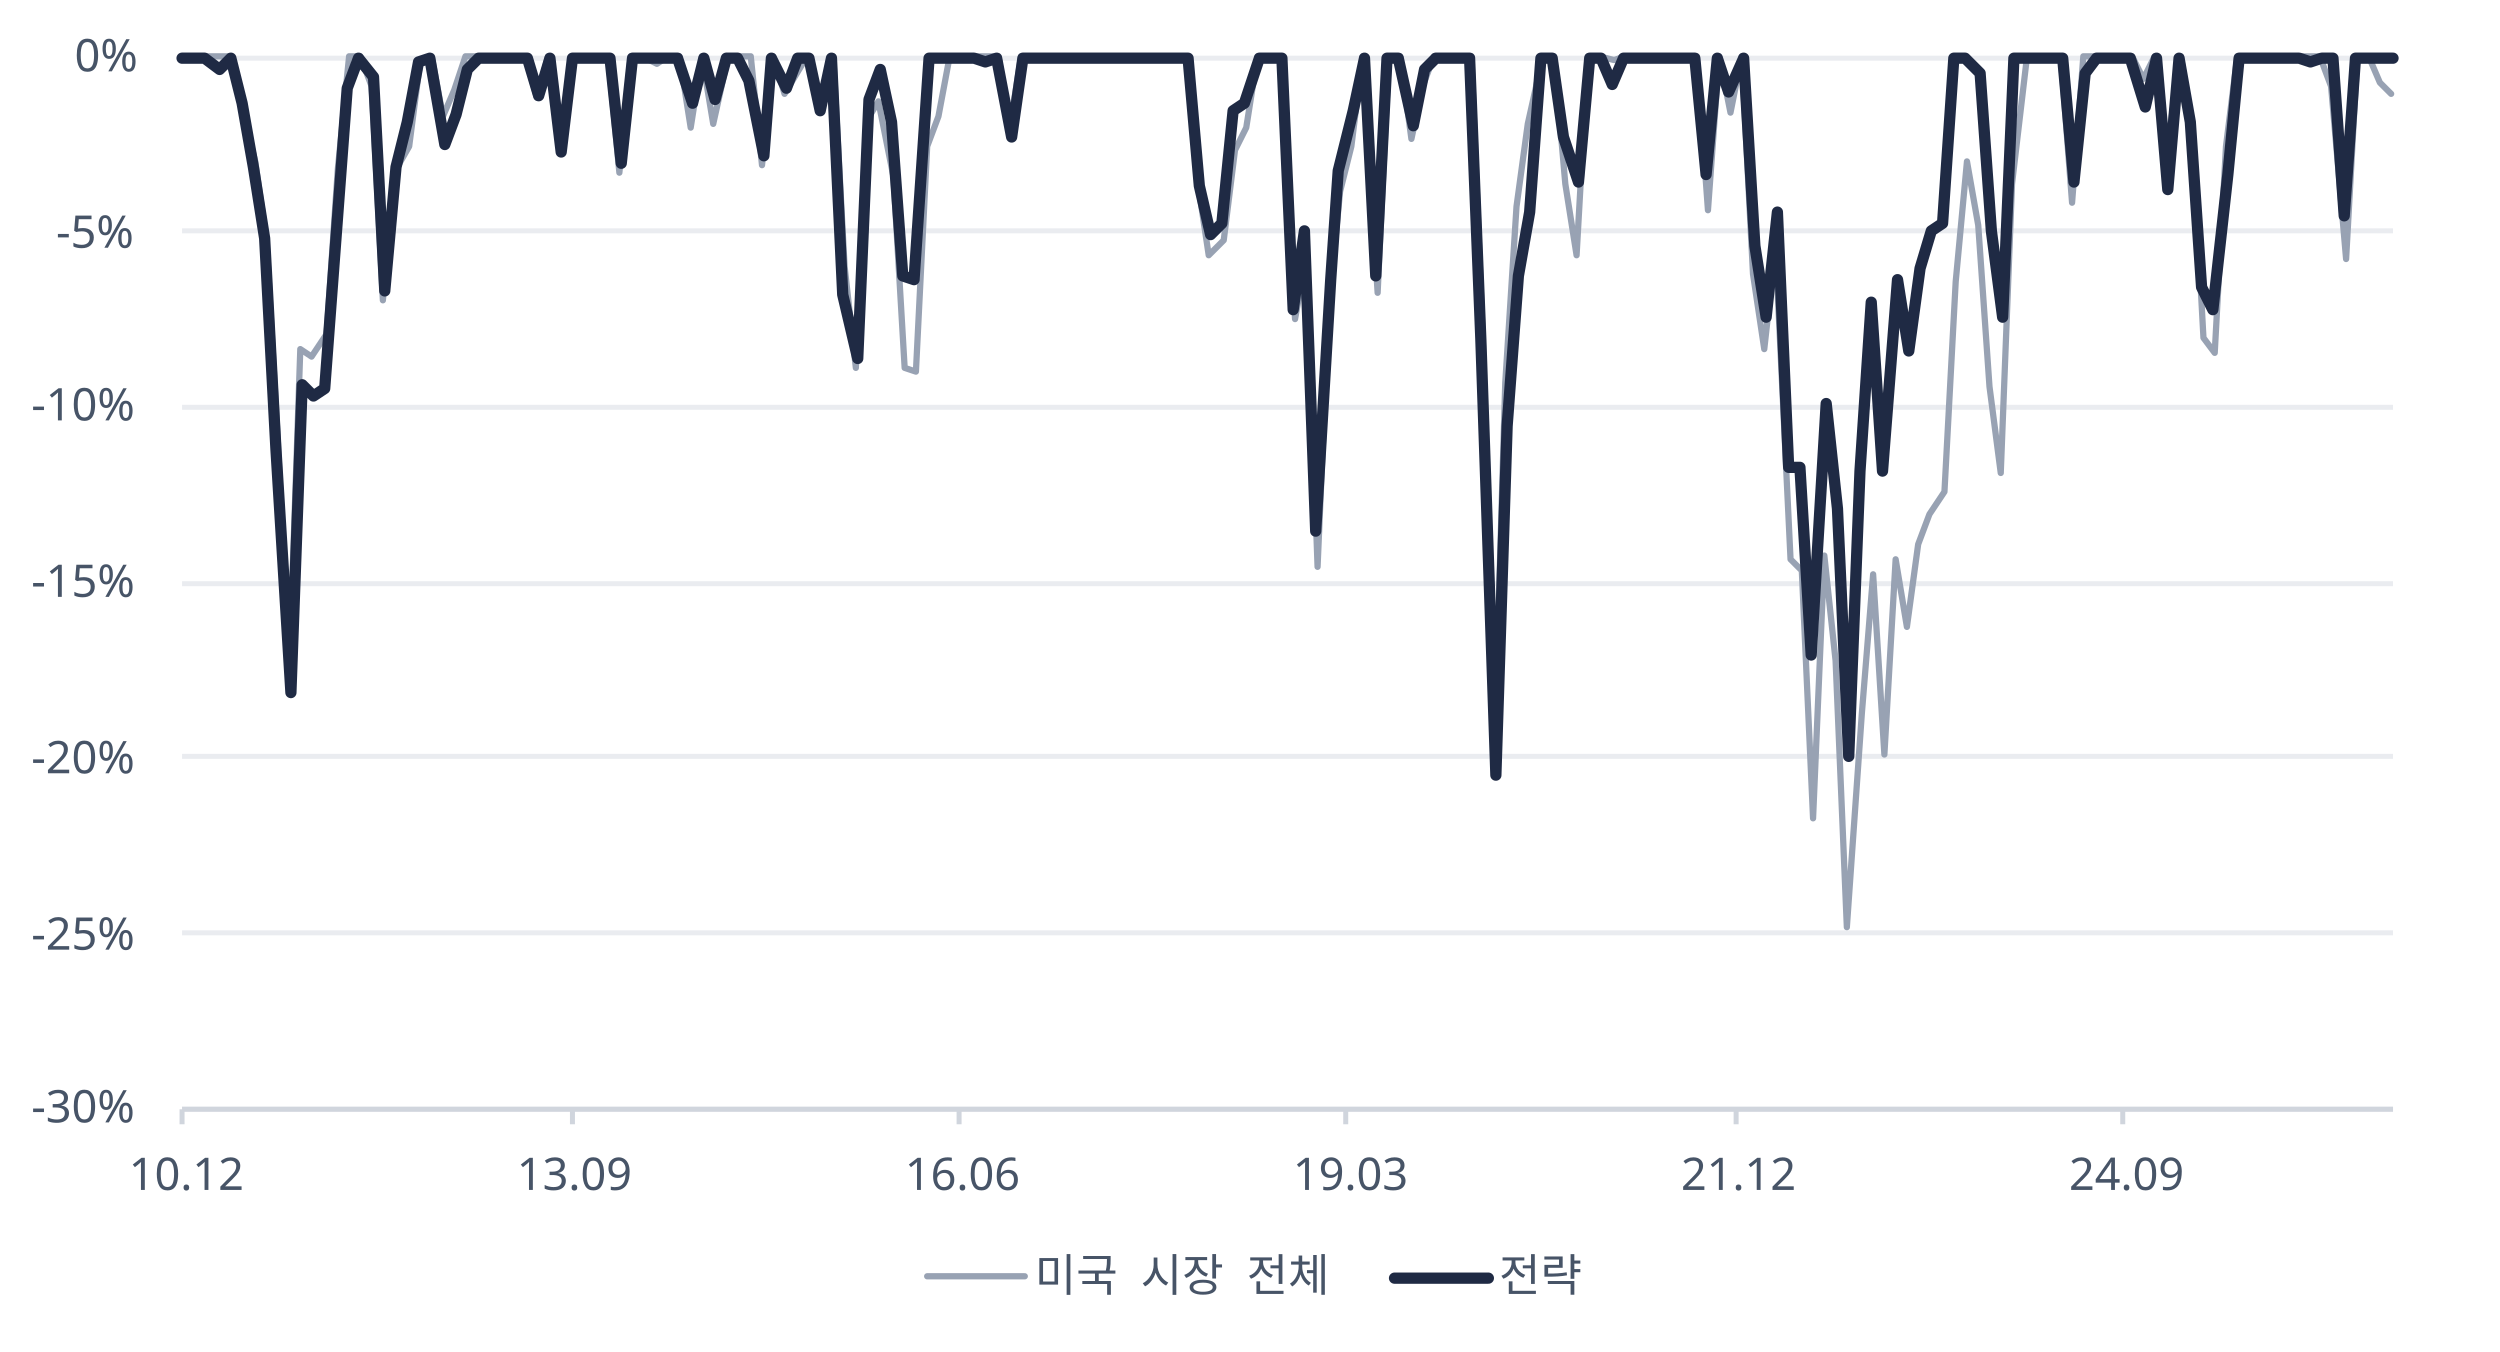
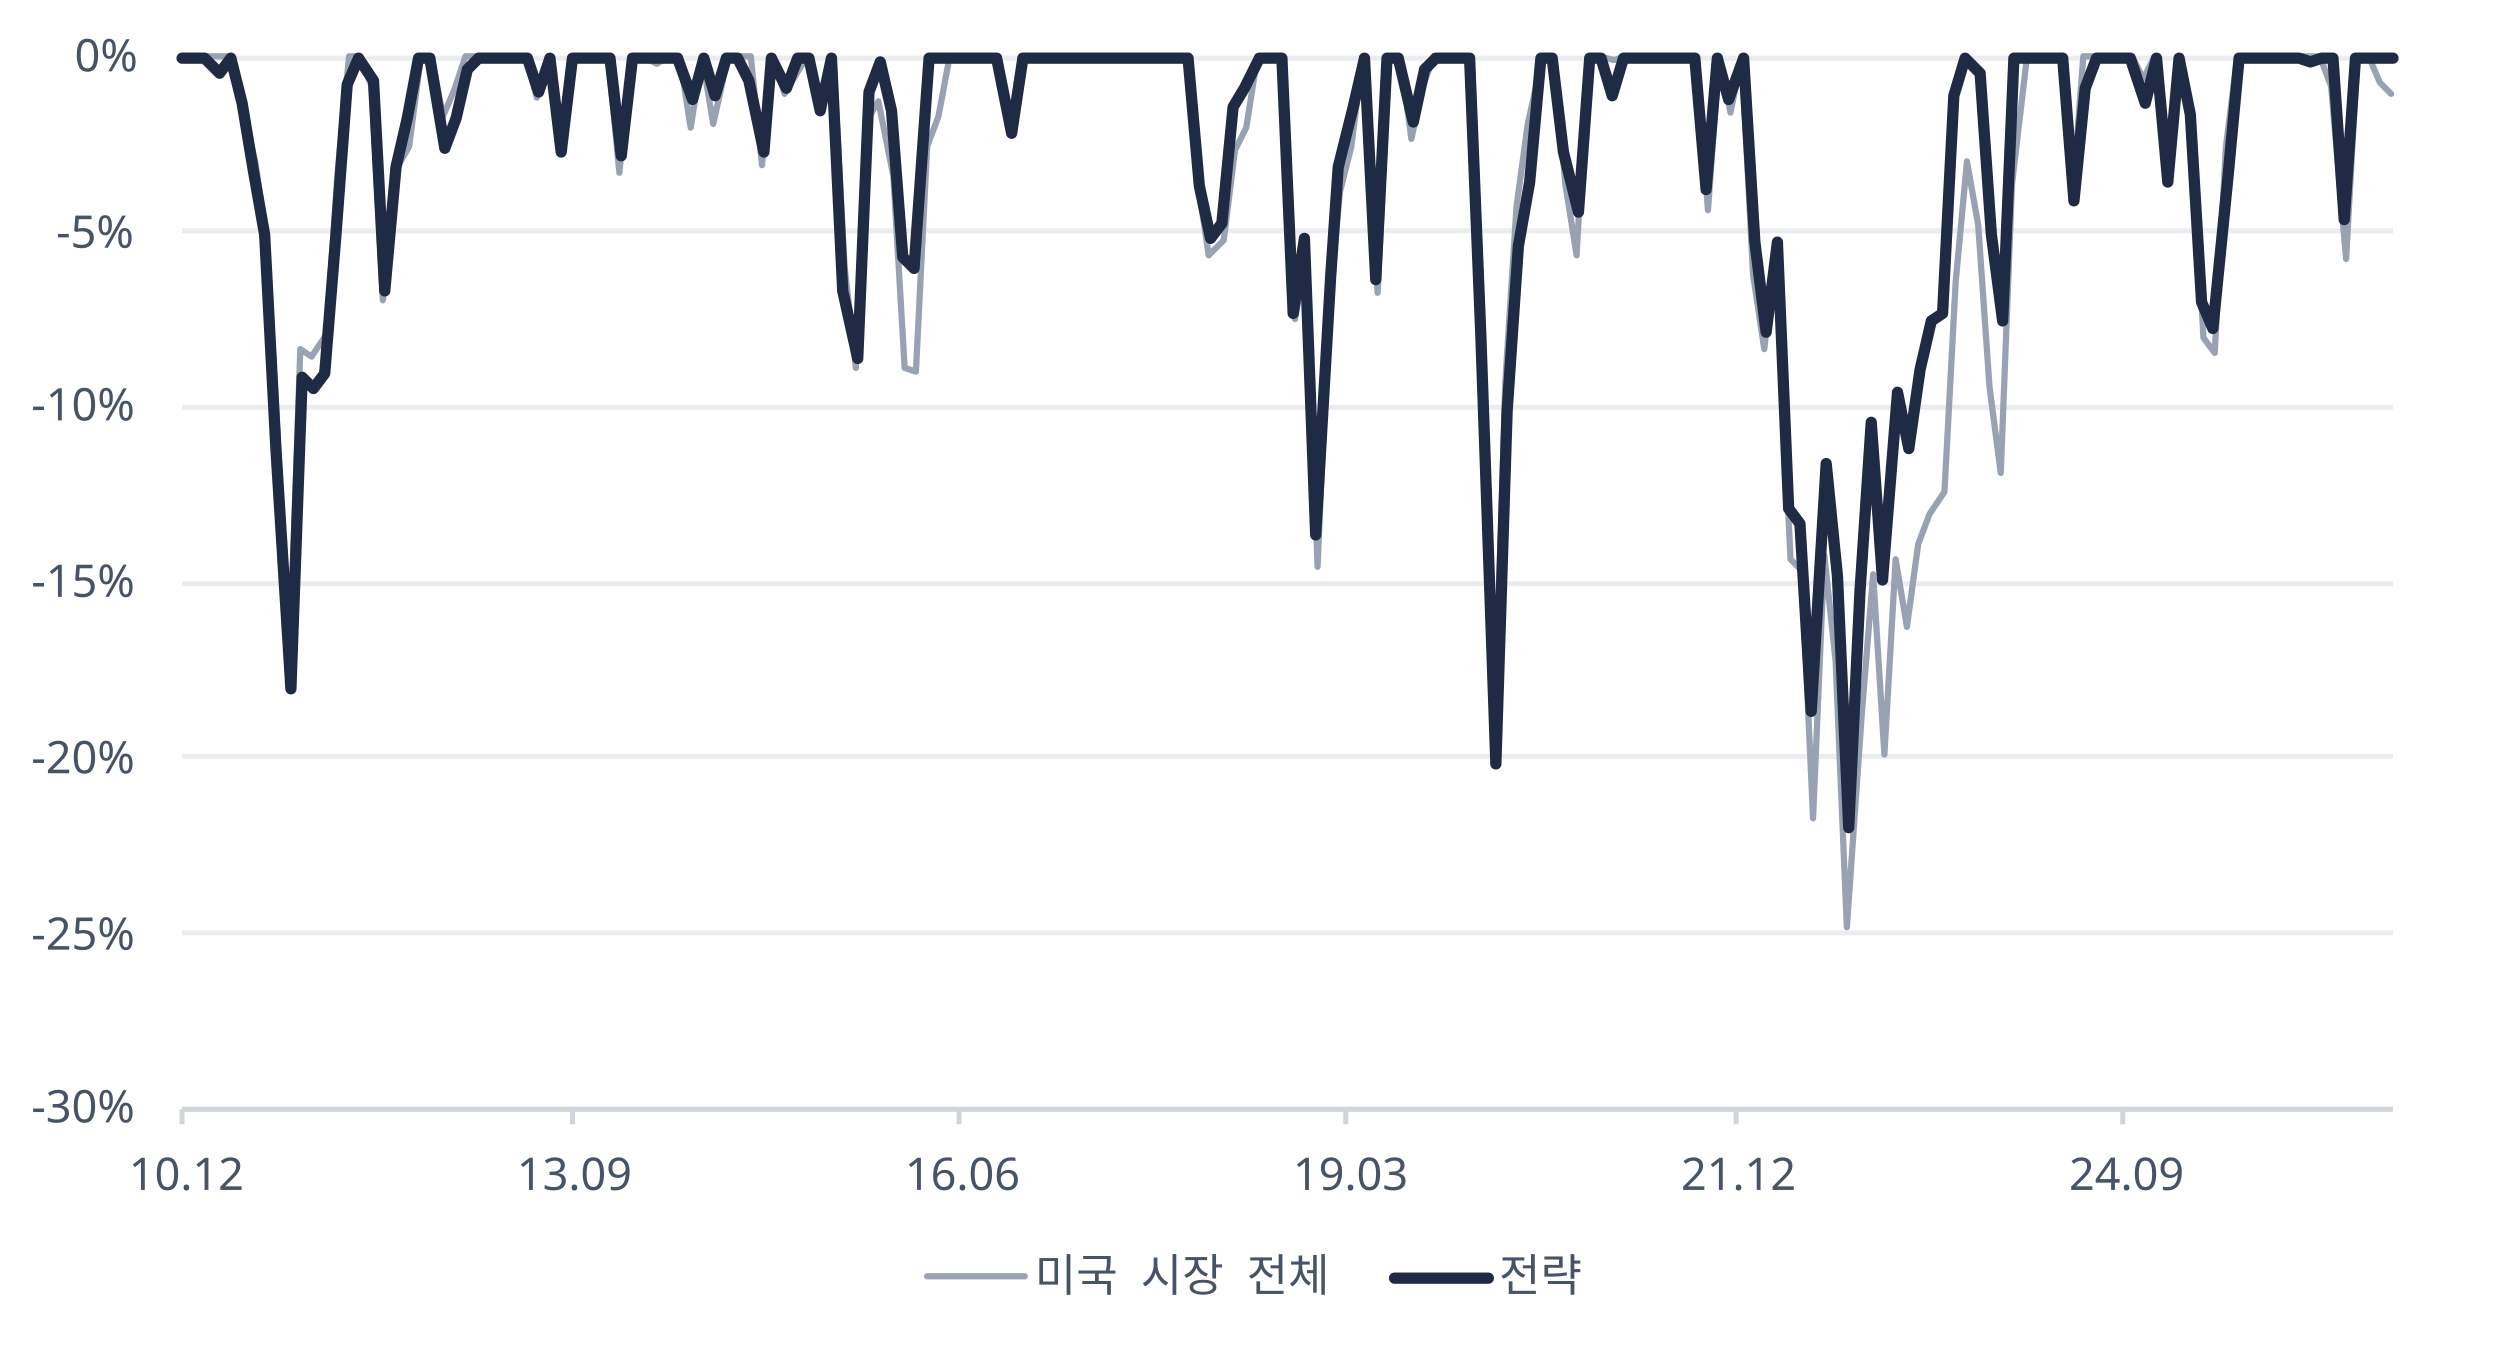
<svg xmlns="http://www.w3.org/2000/svg" width="666" height="360" xml:space="preserve" overflow="hidden">
  <defs>
    <clipPath id="clip0">
      <rect x="555" y="13" width="666" height="360" />
    </clipPath>
  </defs>
  <g clip-path="url(#clip0)" transform="translate(-555 -13)">
    <g>
      <path d="M603.5 308.5 1192.5 308.5M603.5 261.5 1192.5 261.5M603.5 214.5 1192.5 214.5M603.5 168.5 1192.5 168.5M603.5 121.5 1192.5 121.5M603.5 74.5 1192.5 74.5M603.5 28.5 1192.5 28.5" stroke="#EAECF0" stroke-width="1.333" stroke-linejoin="round" stroke-miterlimit="10" fill="none" />
    </g>
    <g>
      <path d="M603.5 308.5 1192.5 308.5" stroke="#D0D5DD" stroke-width="1.333" stroke-linejoin="round" stroke-miterlimit="10" fill="none" fill-rule="evenodd" />
    </g>
    <g>
      <path d="M603.5 308.5 603.5 312.5M707.5 308.5 707.5 312.5M810.5 308.5 810.5 312.5M913.5 308.5 913.5 312.5M1017.5 308.5 1017.5 312.5M1120.5 308.5 1120.5 312.5" stroke="#D0D5DD" stroke-width="1.333" stroke-linejoin="round" stroke-miterlimit="10" fill="none" />
    </g>
    <g>
      <path d="M604 28 607 28 610 28 613 28 616 28 619 40 623 56 626 77 629 130 632 193 635 106 638 108 642 102 645 58 648 28 651 28 654 36 657 93 660 59 664 52 667 29 670 28 673 44 676 37 679 28 683 28 686 28 689 28 692 28 695 28 698 39 701 28 705 53 708 28 711 28 714 28 717 28 720 59 723 28 726 28 730 30 733 28 736 28 739 47 742 28 745 46 749 28 752 28 755 28 758 57 761 28 764 38 767 33 770 28 774 42 777 28 780 84 783 111 786 45 789 40 793 60 796 111 799 112 802 52 805 44 808 28 811 28 815 28 818 28 821 28 824 47 827 28 830 28 834 28 837 28 840 28 843 28 846 28 849 28 852 28 856 28 859 28 862 28 865 28 868 28 871 28 874 61 877 81 881 77 884 53 887 47 890 28 893 28 896 28 900 98 903 81 906 164 909 95 912 64 915 52 918 28 922 91 925 28 928 28 931 50 934 36 937 28 940 28 944 28 947 28 950 103 953 217 956 115 959 68 962 46 966 28 969 28 972 62 975 81 978 28 981 28 985 29 988 28 991 28 994 28 997 28 1000 28 1003 28 1007 28 1010 69 1013 28 1016 43 1019 28 1022 86 1025 106 1028 79 1032 162 1035 165 1038 231 1041 161 1044 189 1047 260 1051 203 1054 166 1057 214 1060 162 1063 180 1066 158 1069 150 1073 144 1076 88 1079 56 1082 73 1085 116 1088 139 1091 62 1095 28 1098 28 1101 28 1104 28 1107 67 1110 28 1113 28 1117 28 1120 28 1123 28 1126 34 1129 28 1132 54 1136 28 1139 48 1142 103 1145 107 1148 52 1151 28 1154 28 1158 28 1161 28 1164 28 1167 28 1170 28 1173 28 1176 36 1180 82 1183 28 1186 28 1189 35 1192 38" stroke="#98A2B3" stroke-width="1.667" stroke-linecap="round" stroke-linejoin="round" stroke-miterlimit="10" fill="none" />
    </g>
    <g>
-       <path d="M603.5 28.5 607.5 28.5 609.5 28.5 613.5 31.5 616.5 28.5 619.5 40.5 622.5 57.5 625.5 76.5 628.5 132.5 632.5 197.5 635.5 115.5 638.5 118.5 641.5 116.5 644.5 76.5 647.5 36.5 650.5 28.5 654.5 33.5 657.5 90.5 660.5 57.5 663.5 45.5 666.5 29.5 669.5 28.5 673.5 51.5 676.5 43.5 679.5 31.5 682.5 28.5 685.5 28.5 688.5 28.5 691.5 28.5 695.5 28.5 698.5 38.5 701.5 28.5 704.5 53.5 707.5 28.5 710.5 28.5 713.5 28.5 717.5 28.5 720.5 56.5 723.5 28.5 726.5 28.5 729.5 28.5 732.5 28.5 735.5 28.5 739.5 40.5 742.5 28.5 745.5 39.5 748.5 28.5 751.5 28.5 754.5 34.5 758.5 54.5 760.5 28.5 764.5 36.5 767.5 28.5 770.5 28.5 773.5 42.5 776.5 28.5 779.5 91.5 783.5 108.5 786.5 39.5 789.5 31.5 792.5 45.5 795.5 86.5 798.5 87.5 802.5 28.5 805.5 28.5 808.5 28.5 811.5 28.5 814.5 28.5 817.5 29.5 820.5 28.5 824.5 49.5 827.5 28.5 830.5 28.5 833.5 28.5 836.5 28.5 839.5 28.5 842.5 28.5 846.5 28.5 849.5 28.5 852.5 28.5 855.5 28.5 858.5 28.5 861.5 28.5 864.5 28.5 868.5 28.5 871.5 28.5 874.5 62.5 877.5 75.5 880.5 72.5 883.5 42.5 886.5 40.5 890.5 28.5 893.5 28.5 896.5 28.5 899.5 95.5 902.5 74.5 905.5 154.5 909.5 87.5 911.5 58.5 915.5 42.5 918.5 28.5 921.5 86.5 924.5 28.5 927.5 28.5 931.5 46.5 934.5 31.5 937.5 28.5 940.5 28.5 943.5 28.5 946.5 28.5 949.5 103.5 953.5 219.5 956.5 126.5 959.5 86.5 962.5 69.5 965.5 28.5 968.5 28.5 971.5 49.5 975.5 61.5 978.5 28.5 981.5 28.5 984.5 35.5 987.5 28.5 990.5 28.5 993.5 28.5 997.5 28.5 1000.5 28.5 1003.5 28.5 1006.5 28.5 1009.5 59.5 1012.5 28.5 1015.5 37.5 1019.5 28.5 1022.5 78.5 1025.5 97.5 1028.5 69.5 1031.5 137.5 1034.5 137.5 1037.5 187.5 1041.5 120.5 1044.5 148.5 1047.5 214.5 1050.5 138.5 1053.5 93.5 1056.5 138.5 1060.5 87.5 1063.5 106.5 1066.5 84.5 1069.5 74.5 1072.5 72.5 1075.5 28.5 1078.5 28.5 1082.5 32.5 1085.5 74.5 1088.5 97.5 1091.5 28.5 1094.5 28.5 1097.5 28.5 1100.5 28.5 1104.5 28.5 1107.5 61.5 1110.5 32.5 1113.5 28.5 1116.5 28.5 1119.5 28.5 1122.5 28.5 1126.5 41.5 1129.5 28.5 1132.5 63.5 1135.5 28.5 1138.5 45.5 1141.5 89.5 1144.5 95.5 1148.5 59.5 1151.5 28.5 1154.5 28.5 1157.5 28.5 1160.5 28.5 1163.5 28.5 1167.5 28.5 1170.5 29.5 1173.5 28.5 1176.5 28.5 1179.5 70.5 1182.5 28.5 1185.5 28.5 1188.5 28.5 1192.5 28.5" stroke="#1F2A44" stroke-width="3" stroke-linecap="round" stroke-linejoin="round" stroke-miterlimit="10" fill="none" />
+       <path d="M603.5 28.5 607.5 28.5 609.5 28.5 613.5 32.5 616.5 28.5 619.5 40.5 622.5 58.5 625.5 75.5 628.5 132.5 632.5 196.5 635.5 113.5 638.5 116.5 641.5 112.5 644.5 75.5 647.5 35.5 650.5 28.5 654.5 34.5 657.5 90.5 660.5 57.5 663.5 44.5 666.5 28.5 669.5 28.5 673.5 52.5 676.5 44.5 679.5 31.5 682.5 28.5 685.5 28.5 688.5 28.5 691.5 28.5 695.5 28.5 698.5 37.5 701.5 28.5 704.5 53.5 707.5 28.5 710.5 28.5 713.5 28.5 717.5 28.5 720.5 54.5 723.5 28.5 726.5 28.5 729.5 28.5 732.5 28.5 735.5 28.5 739.5 39.5 742.5 28.5 745.5 38.5 748.5 28.5 751.5 28.5 754.5 34.5 758.5 53.5 760.5 28.5 764.5 36.5 767.5 28.5 770.5 28.5 773.5 42.5 776.5 28.5 779.5 90.5 783.5 108.5 786.5 37.5 789.5 29.5 792.5 42.5 795.5 81.5 798.5 84.5 802.5 28.5 805.5 28.5 808.5 28.5 811.5 28.5 814.5 28.5 817.5 28.5 820.5 28.5 824.5 48.5 827.5 28.5 830.5 28.5 833.5 28.5 836.5 28.5 839.5 28.5 842.5 28.5 846.5 28.5 849.5 28.5 852.5 28.5 855.5 28.5 858.5 28.5 861.5 28.5 864.5 28.5 868.5 28.5 871.5 28.5 874.5 62.5 877.5 76.5 880.5 72.5 883.5 41.5 886.5 36.5 890.5 28.5 893.5 28.5 896.5 28.5 899.5 96.5 902.5 76.5 905.5 155.5 909.5 86.5 911.5 57.5 915.5 41.5 918.5 28.5 921.5 87.5 924.5 28.5 927.5 28.5 931.5 45.5 934.5 31.5 937.5 28.5 940.5 28.5 943.5 28.5 946.5 28.5 949.5 102.5 953.5 216.5 956.5 122.5 959.5 78.5 962.5 61.5 965.5 28.5 968.5 28.5 971.5 53.5 975.5 69.5 978.5 28.5 981.5 28.5 984.5 38.5 987.5 28.5 990.5 28.5 993.5 28.5 997.5 28.5 1000.5 28.5 1003.5 28.5 1006.5 28.5 1009.5 63.5 1012.5 28.5 1015.5 39.5 1019.5 28.5 1022.5 77.5 1025.5 101.5 1028.5 77.5 1031.5 148.5 1034.5 152.5 1037.5 202.5 1041.5 136.5 1044.5 166.5 1047.5 233.5 1050.5 170.5 1053.5 125.5 1056.5 167.5 1060.5 117.5 1063.5 132.5 1066.5 111.5 1069.5 98.5 1072.5 96.5 1075.5 38.5 1078.5 28.5 1082.5 32.5 1085.5 75.5 1088.5 98.5 1091.5 28.5 1094.5 28.5 1097.5 28.5 1100.5 28.5 1104.5 28.5 1107.5 66.5 1110.5 36.5 1113.5 28.5 1116.5 28.5 1119.5 28.5 1122.5 28.5 1126.5 40.5 1129.5 28.5 1132.5 61.5 1135.5 28.5 1138.5 43.5 1141.5 93.5 1144.5 100.5 1148.5 60.5 1151.5 28.5 1154.5 28.5 1157.5 28.5 1160.5 28.5 1163.5 28.5 1167.5 28.5 1170.5 29.5 1173.5 28.5 1176.5 28.5 1179.5 71.5 1182.5 28.5 1185.5 28.5 1188.5 28.5 1192.5 28.5" stroke="#1F2A44" stroke-width="3" stroke-linecap="round" stroke-linejoin="round" stroke-miterlimit="10" fill="none" />
    </g>
    <g>
      <text fill="#475467" font-family="Malgun Gothic,Malgun Gothic_MSFontService,sans-serif" font-weight="400" font-size="12" transform="translate(563.333 312)">-30%</text>
    </g>
    <g>
      <text fill="#475467" font-family="Malgun Gothic,Malgun Gothic_MSFontService,sans-serif" font-weight="400" font-size="12" transform="translate(563.333 266)">-25%</text>
    </g>
    <g>
      <text fill="#475467" font-family="Malgun Gothic,Malgun Gothic_MSFontService,sans-serif" font-weight="400" font-size="12" transform="translate(563.333 219)">-20%</text>
    </g>
    <g>
      <text fill="#475467" font-family="Malgun Gothic,Malgun Gothic_MSFontService,sans-serif" font-weight="400" font-size="12" transform="translate(563.333 172)">-15%</text>
    </g>
    <g>
      <text fill="#475467" font-family="Malgun Gothic,Malgun Gothic_MSFontService,sans-serif" font-weight="400" font-size="12" transform="translate(563.333 125)">-10%</text>
    </g>
    <g>
      <text fill="#475467" font-family="Malgun Gothic,Malgun Gothic_MSFontService,sans-serif" font-weight="400" font-size="12" transform="translate(569.94 79)">-5%</text>
    </g>
    <g>
      <text fill="#475467" font-family="Malgun Gothic,Malgun Gothic_MSFontService,sans-serif" font-weight="400" font-size="12" transform="translate(574.86 32)">0%</text>
    </g>
    <g>
      <text fill="#475467" font-family="Malgun Gothic,Malgun Gothic_MSFontService,sans-serif" font-weight="400" font-size="12" transform="translate(589.313 330)">10.12</text>
    </g>
    <g>
      <text fill="#475467" font-family="Malgun Gothic,Malgun Gothic_MSFontService,sans-serif" font-weight="400" font-size="12" transform="translate(692.687 330)">13.09</text>
    </g>
    <g>
      <text fill="#475467" font-family="Malgun Gothic,Malgun Gothic_MSFontService,sans-serif" font-weight="400" font-size="12" transform="translate(796.061 330)">16.06</text>
    </g>
    <g>
      <text fill="#475467" font-family="Malgun Gothic,Malgun Gothic_MSFontService,sans-serif" font-weight="400" font-size="12" transform="translate(899.435 330)">19.03</text>
    </g>
    <g>
      <text fill="#475467" font-family="Malgun Gothic,Malgun Gothic_MSFontService,sans-serif" font-weight="400" font-size="12" transform="translate(1002.81 330)">21.12</text>
    </g>
    <g>
      <text fill="#475467" font-family="Malgun Gothic,Malgun Gothic_MSFontService,sans-serif" font-weight="400" font-size="12" transform="translate(1106.18 330)">24.09</text>
    </g>
    <g>
      <path d="M802 353 828 353" stroke="#98A2B3" stroke-width="1.667" stroke-linecap="round" stroke-linejoin="round" stroke-miterlimit="10" fill="none" fill-rule="evenodd" />
    </g>
    <g>
      <text fill="#475467" font-family="Malgun Gothic,Malgun Gothic_MSFontService,sans-serif" font-weight="400" font-size="12" transform="translate(830.665 357)">미국</text>
    </g>
    <g>
      <text fill="#475467" font-family="Malgun Gothic,Malgun Gothic_MSFontService,sans-serif" font-weight="400" font-size="12" transform="translate(858.885 357)">시장</text>
    </g>
    <g>
      <text fill="#475467" font-family="Malgun Gothic,Malgun Gothic_MSFontService,sans-serif" font-weight="400" font-size="12" transform="translate(887.105 357)">전체</text>
    </g>
    <g>
      <path d="M926.5 353.5 951.5 353.5" stroke="#1F2A44" stroke-width="3" stroke-linecap="round" stroke-linejoin="round" stroke-miterlimit="10" fill="none" fill-rule="evenodd" />
    </g>
    <g>
      <text fill="#475467" font-family="Malgun Gothic,Malgun Gothic_MSFontService,sans-serif" font-weight="400" font-size="12" transform="translate(954.334 357)">전략</text>
    </g>
  </g>
</svg>
